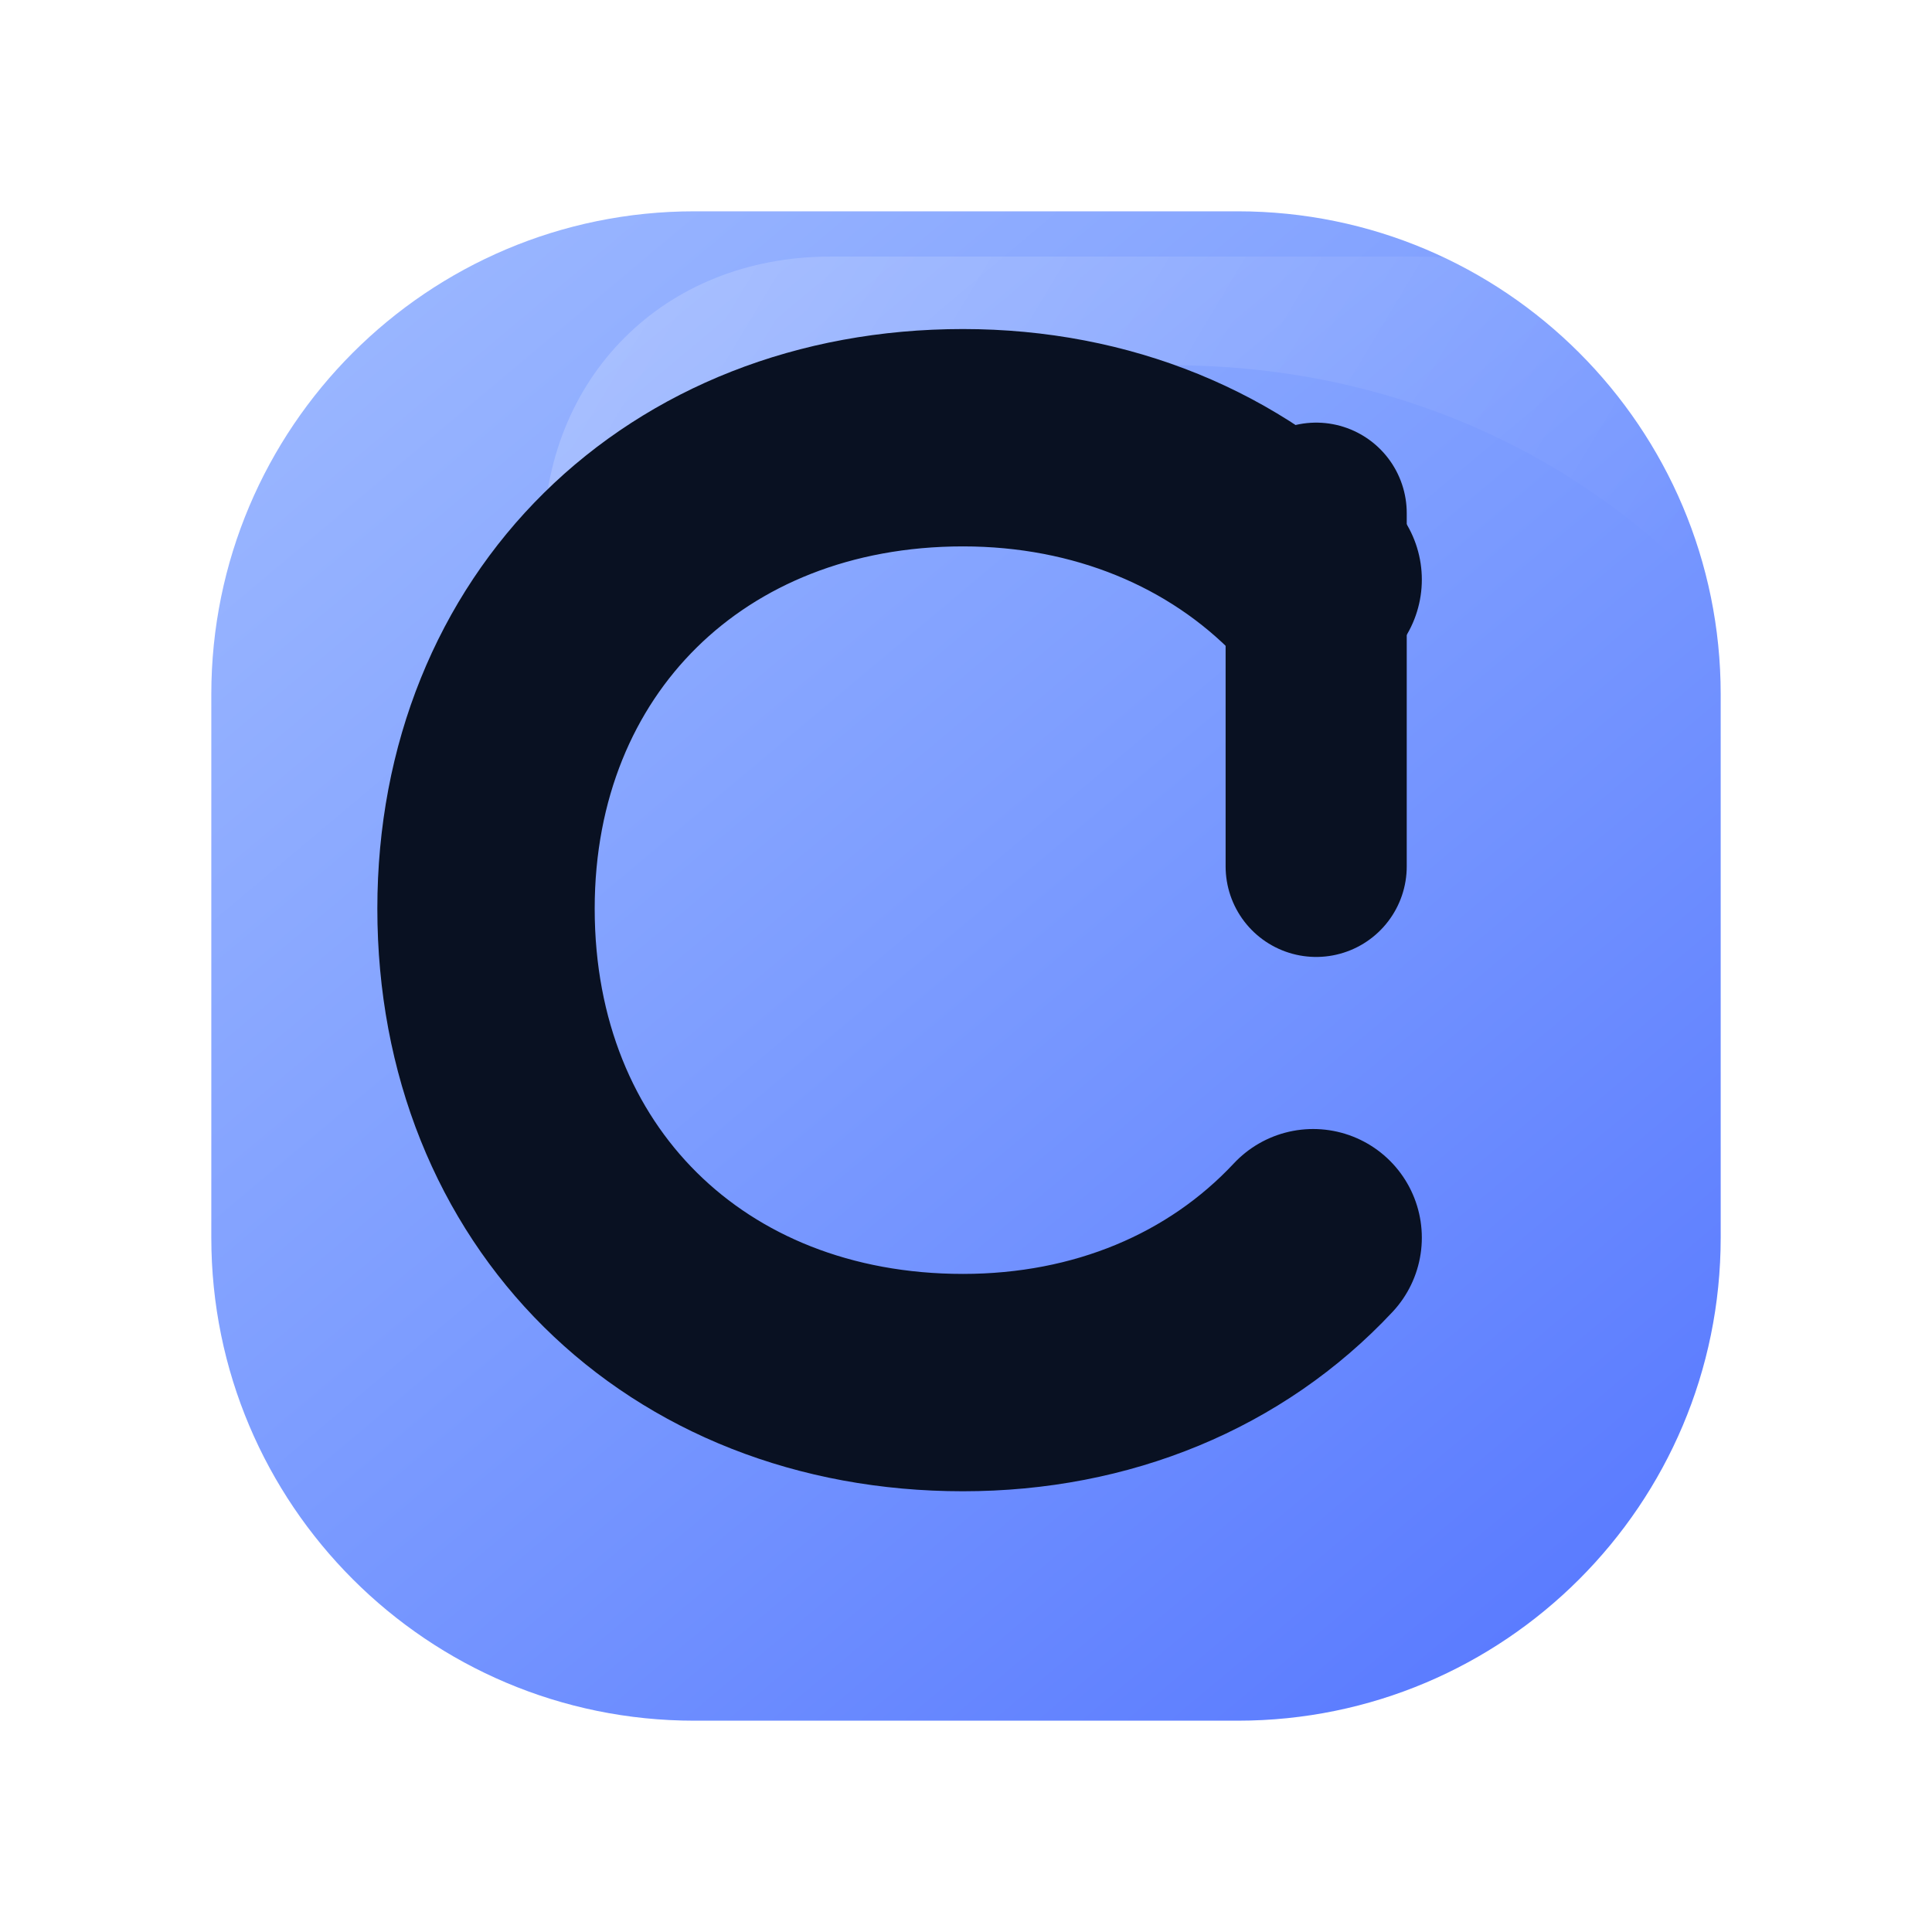
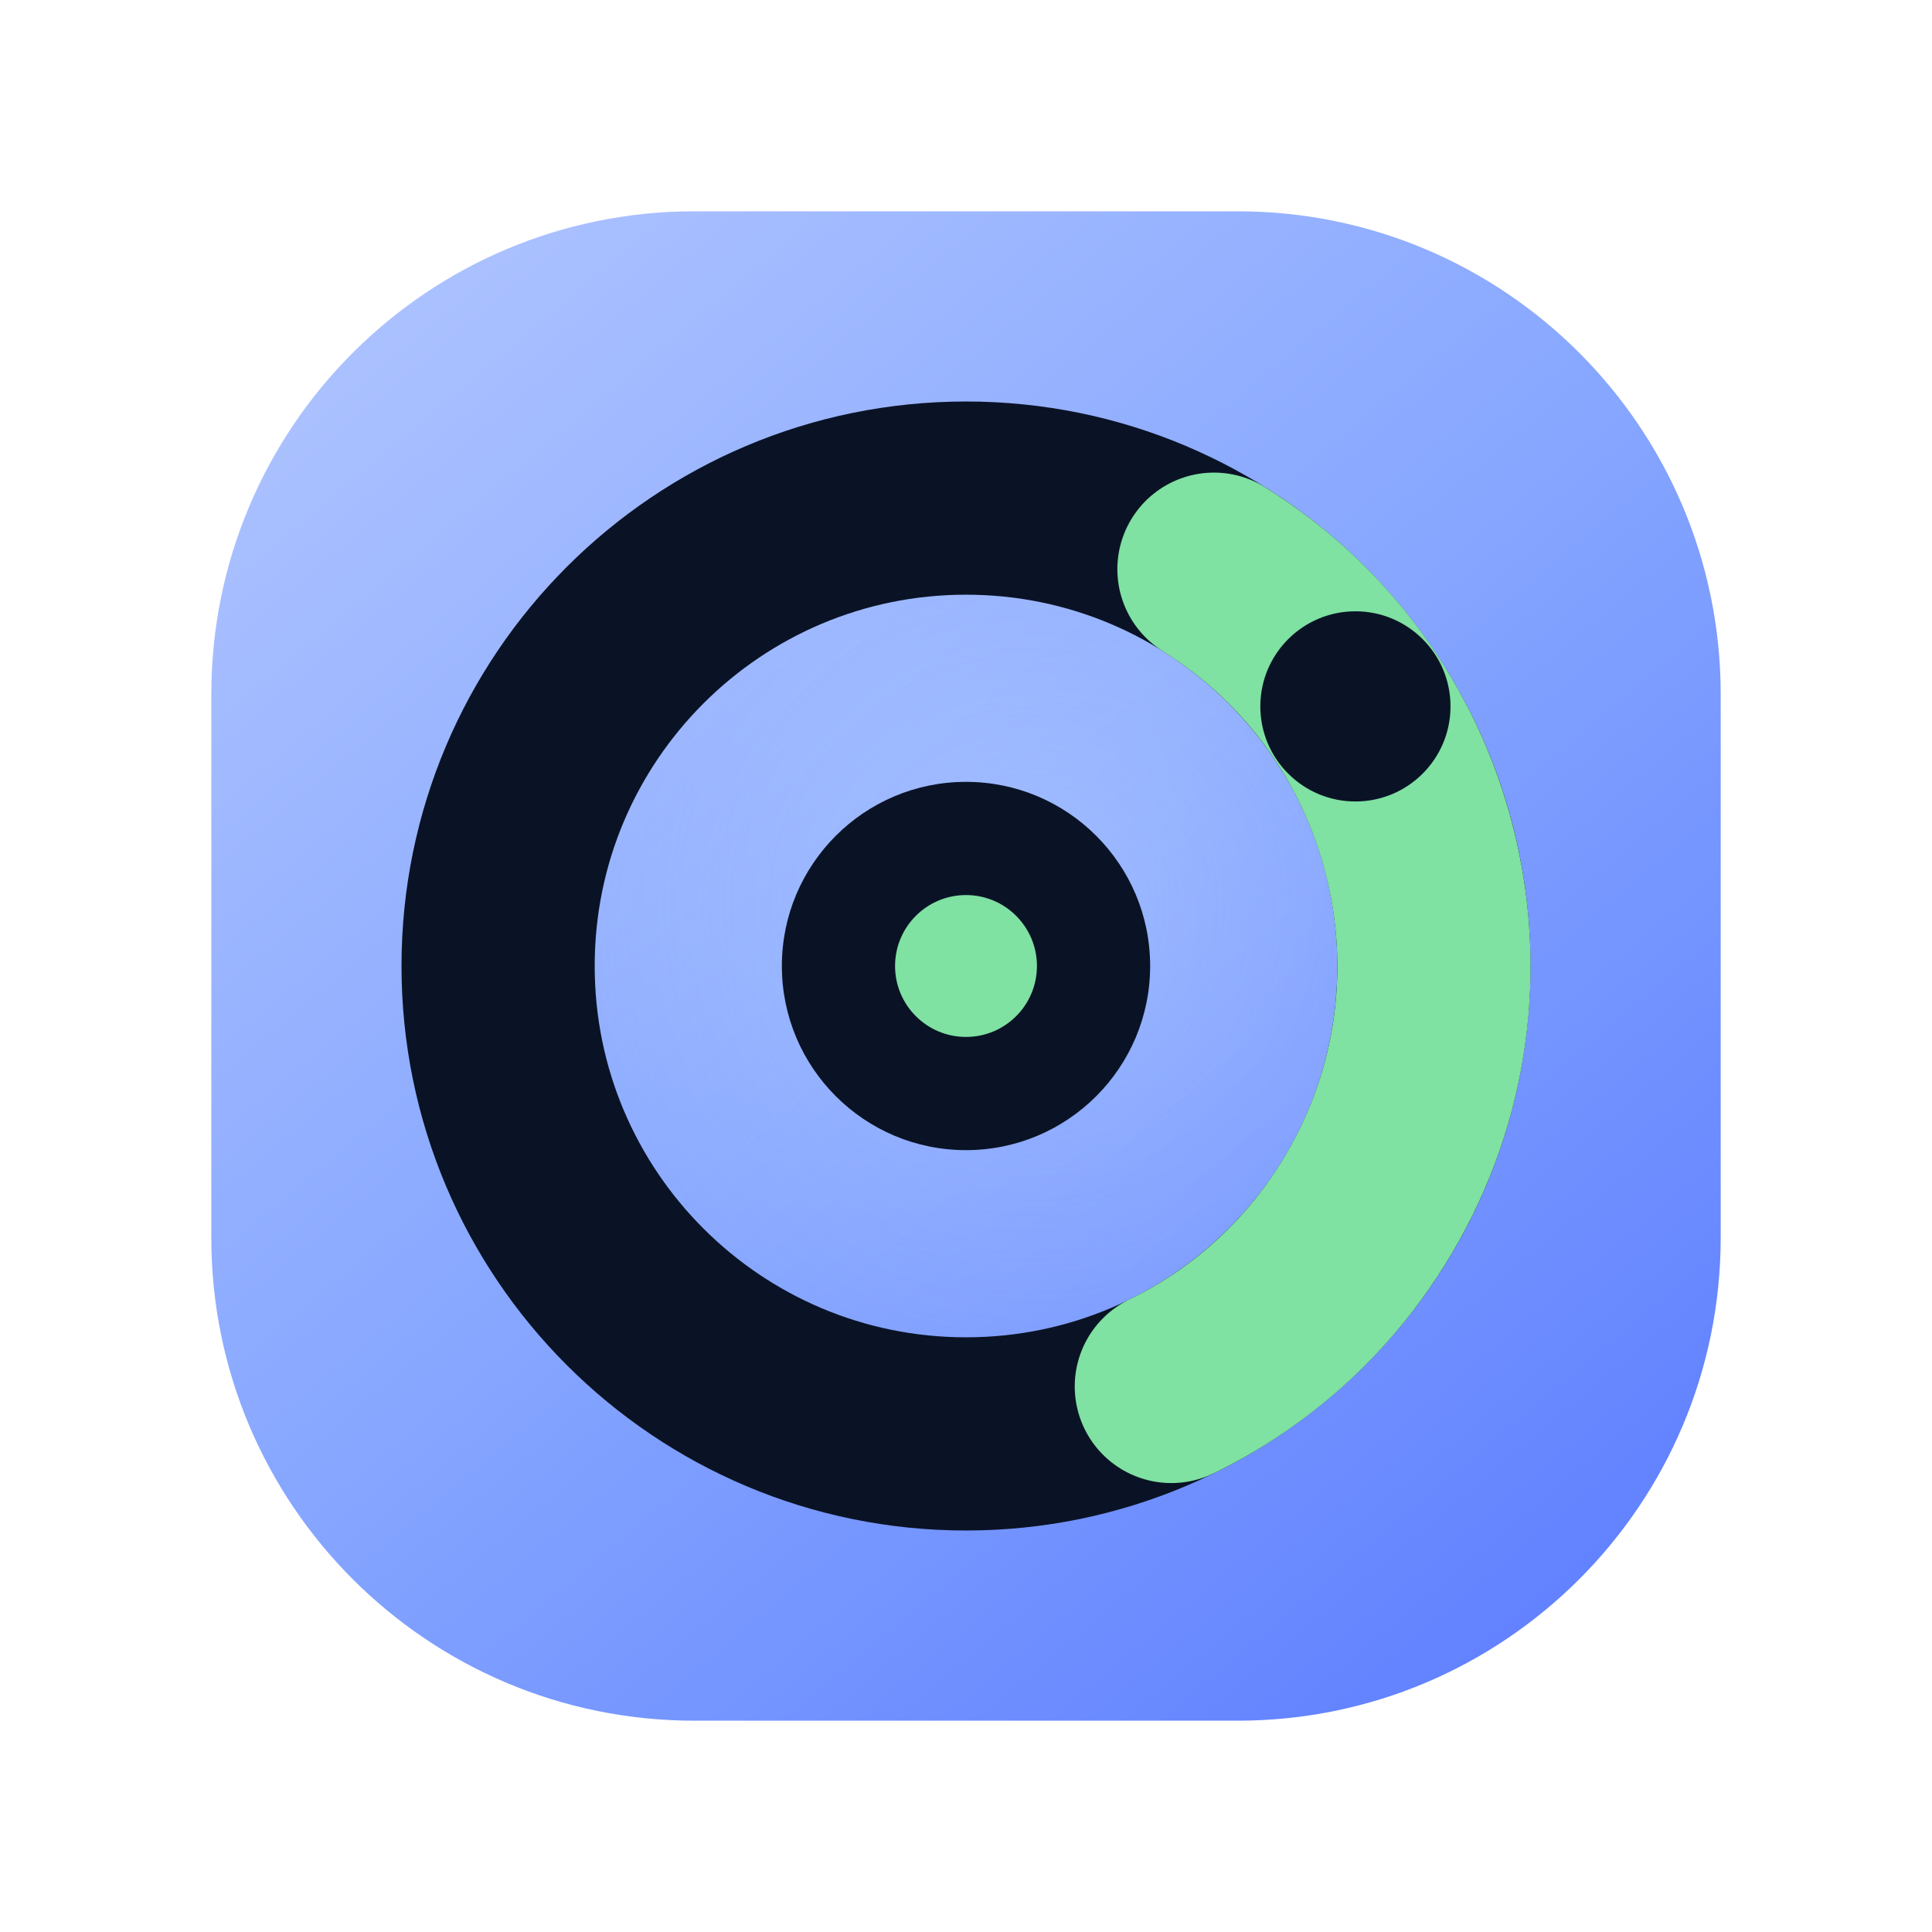
<svg xmlns="http://www.w3.org/2000/svg" viewBox="0 0 64 64" role="img" aria-labelledby="title desc">
  <defs>
    <linearGradient id="panel" x1="11" y1="8" x2="53" y2="58" gradientUnits="userSpaceOnUse">
-       <stop offset="0" stop-color="#9cb8ff" />
-       <stop offset="0.45" stop-color="#7d9dff" />
-       <stop offset="1" stop-color="#5677ff" />
+       <stop offset="0" stop-color="#afc4ff" />
+       <stop offset="0.48" stop-color="#86a6ff" />
+       <stop offset="1" stop-color="#5c7cff" />
    </linearGradient>
-     <linearGradient id="shine" x1="19" y1="12" x2="49" y2="30" gradientUnits="userSpaceOnUse">
-       <stop offset="0" stop-color="rgba(255,255,255,0.95)" />
-       <stop offset="1" stop-color="rgba(255,255,255,0)" />
-     </linearGradient>
+     <radialGradient id="coreGlow" cx="0" cy="0" r="1" gradientUnits="userSpaceOnUse" gradientTransform="translate(34 30) rotate(90) scale(20)">
+       <stop offset="0" stop-color="#cce0ff" stop-opacity=".36" />
+       <stop offset="1" stop-color="#cce0ff" stop-opacity="0" />
+     </radialGradient>
  </defs>
  <rect x="7" y="7" width="50" height="50" rx="16" fill="url(#panel)" />
-   <path d="M16 8.5h31c5.5 0 9.5 4 9.5 9.5v1.5c-4.5-4.7-10.7-7.4-17.7-7.4-8.1 0-15.3 3.4-20.8 10.3V18c0-5.5 4-9.5 9.5-9.5Z" fill="url(#shine)" opacity=".2" />
-   <path d="M43.5 19.2c-2.9-3-7-4.7-11.6-4.7-9.2 0-15.8 6.5-15.8 15.6 0 9.2 6.6 15.7 15.8 15.7 4.6 0 8.7-1.7 11.6-4.8" fill="none" stroke="#091122" stroke-linecap="round" stroke-width="7.2" />
-   <path d="M43.6 17v11.7" fill="none" stroke="#091122" stroke-linecap="round" stroke-width="6" />
+   <circle cx="32" cy="32" r="18" fill="url(#coreGlow)" />
+   <circle cx="32" cy="32" r="15.5" fill="none" stroke="#0a1325" stroke-linecap="round" stroke-width="6.4" />
+   <circle cx="32" cy="32" r="15.5" fill="none" stroke="#7fe1a2" stroke-dasharray="33 96" stroke-linecap="round" stroke-width="6.4" transform="rotate(-58 32 32)" />
+   <circle cx="32" cy="32" r="6.1" fill="#0a1325" />
+   <circle cx="32" cy="32" r="2.35" fill="#7fe1a2" />
+   <circle cx="44.9" cy="23.4" r="3.15" fill="#0a1325" />
</svg>
